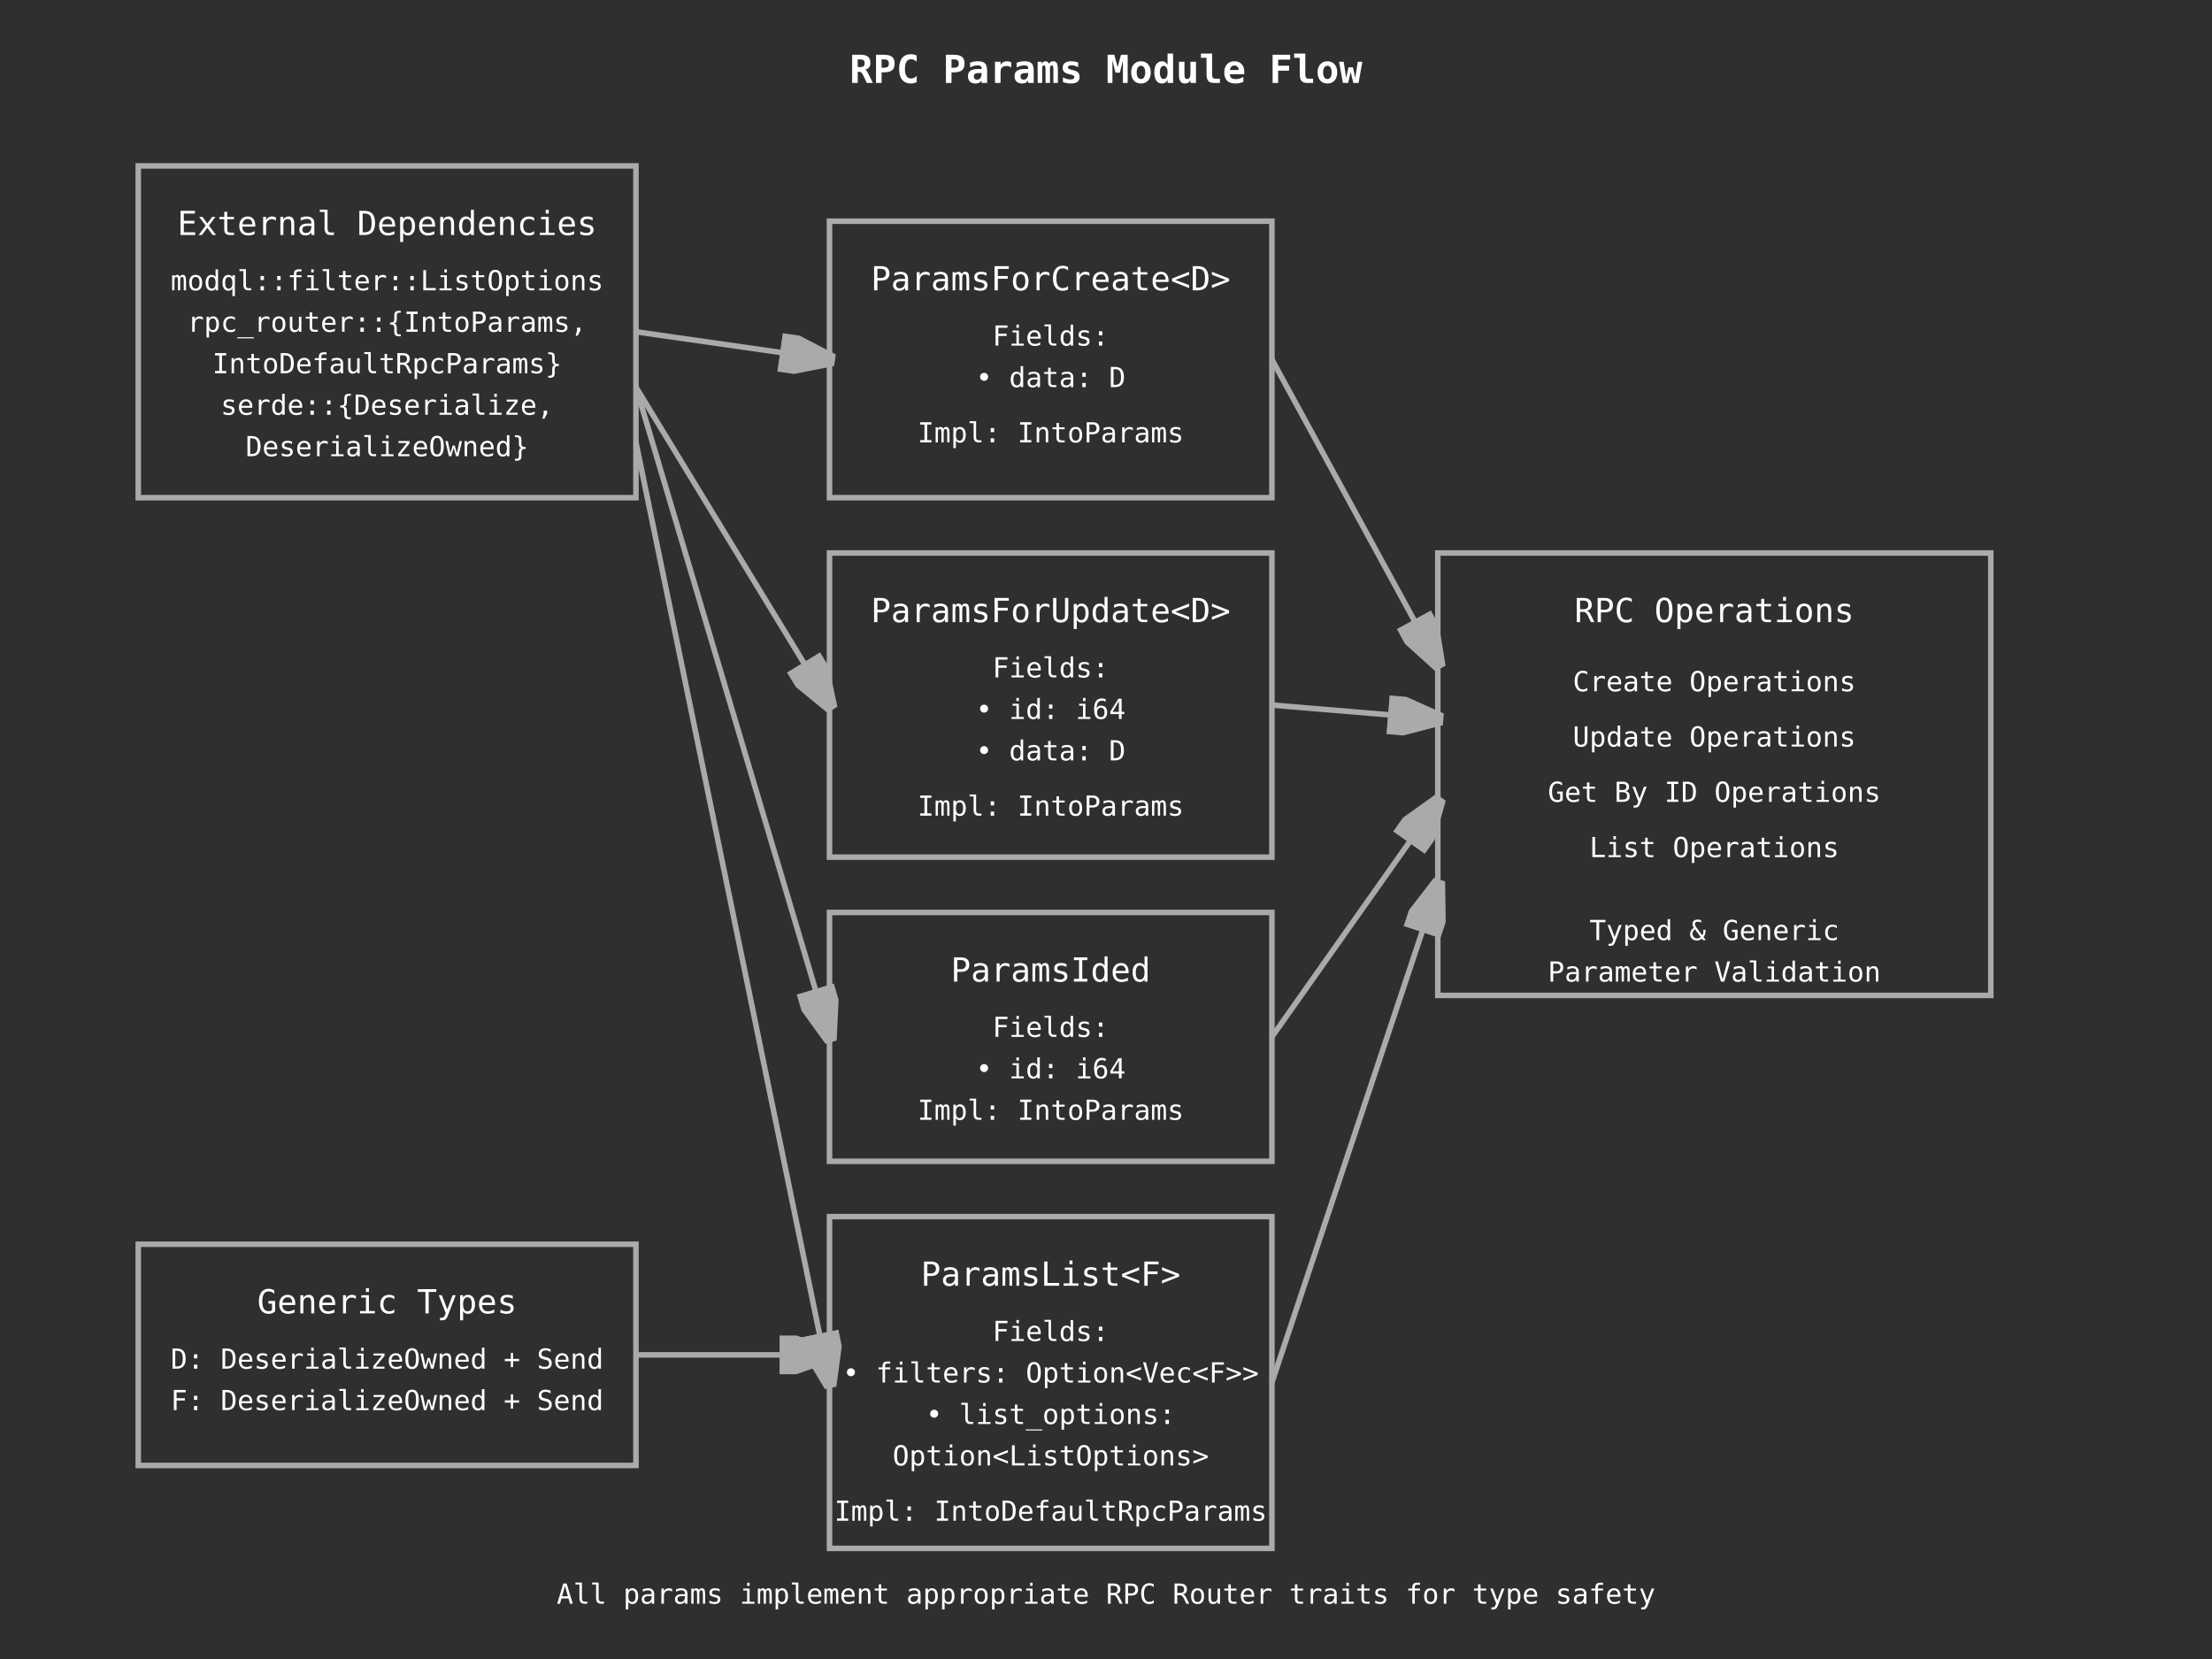
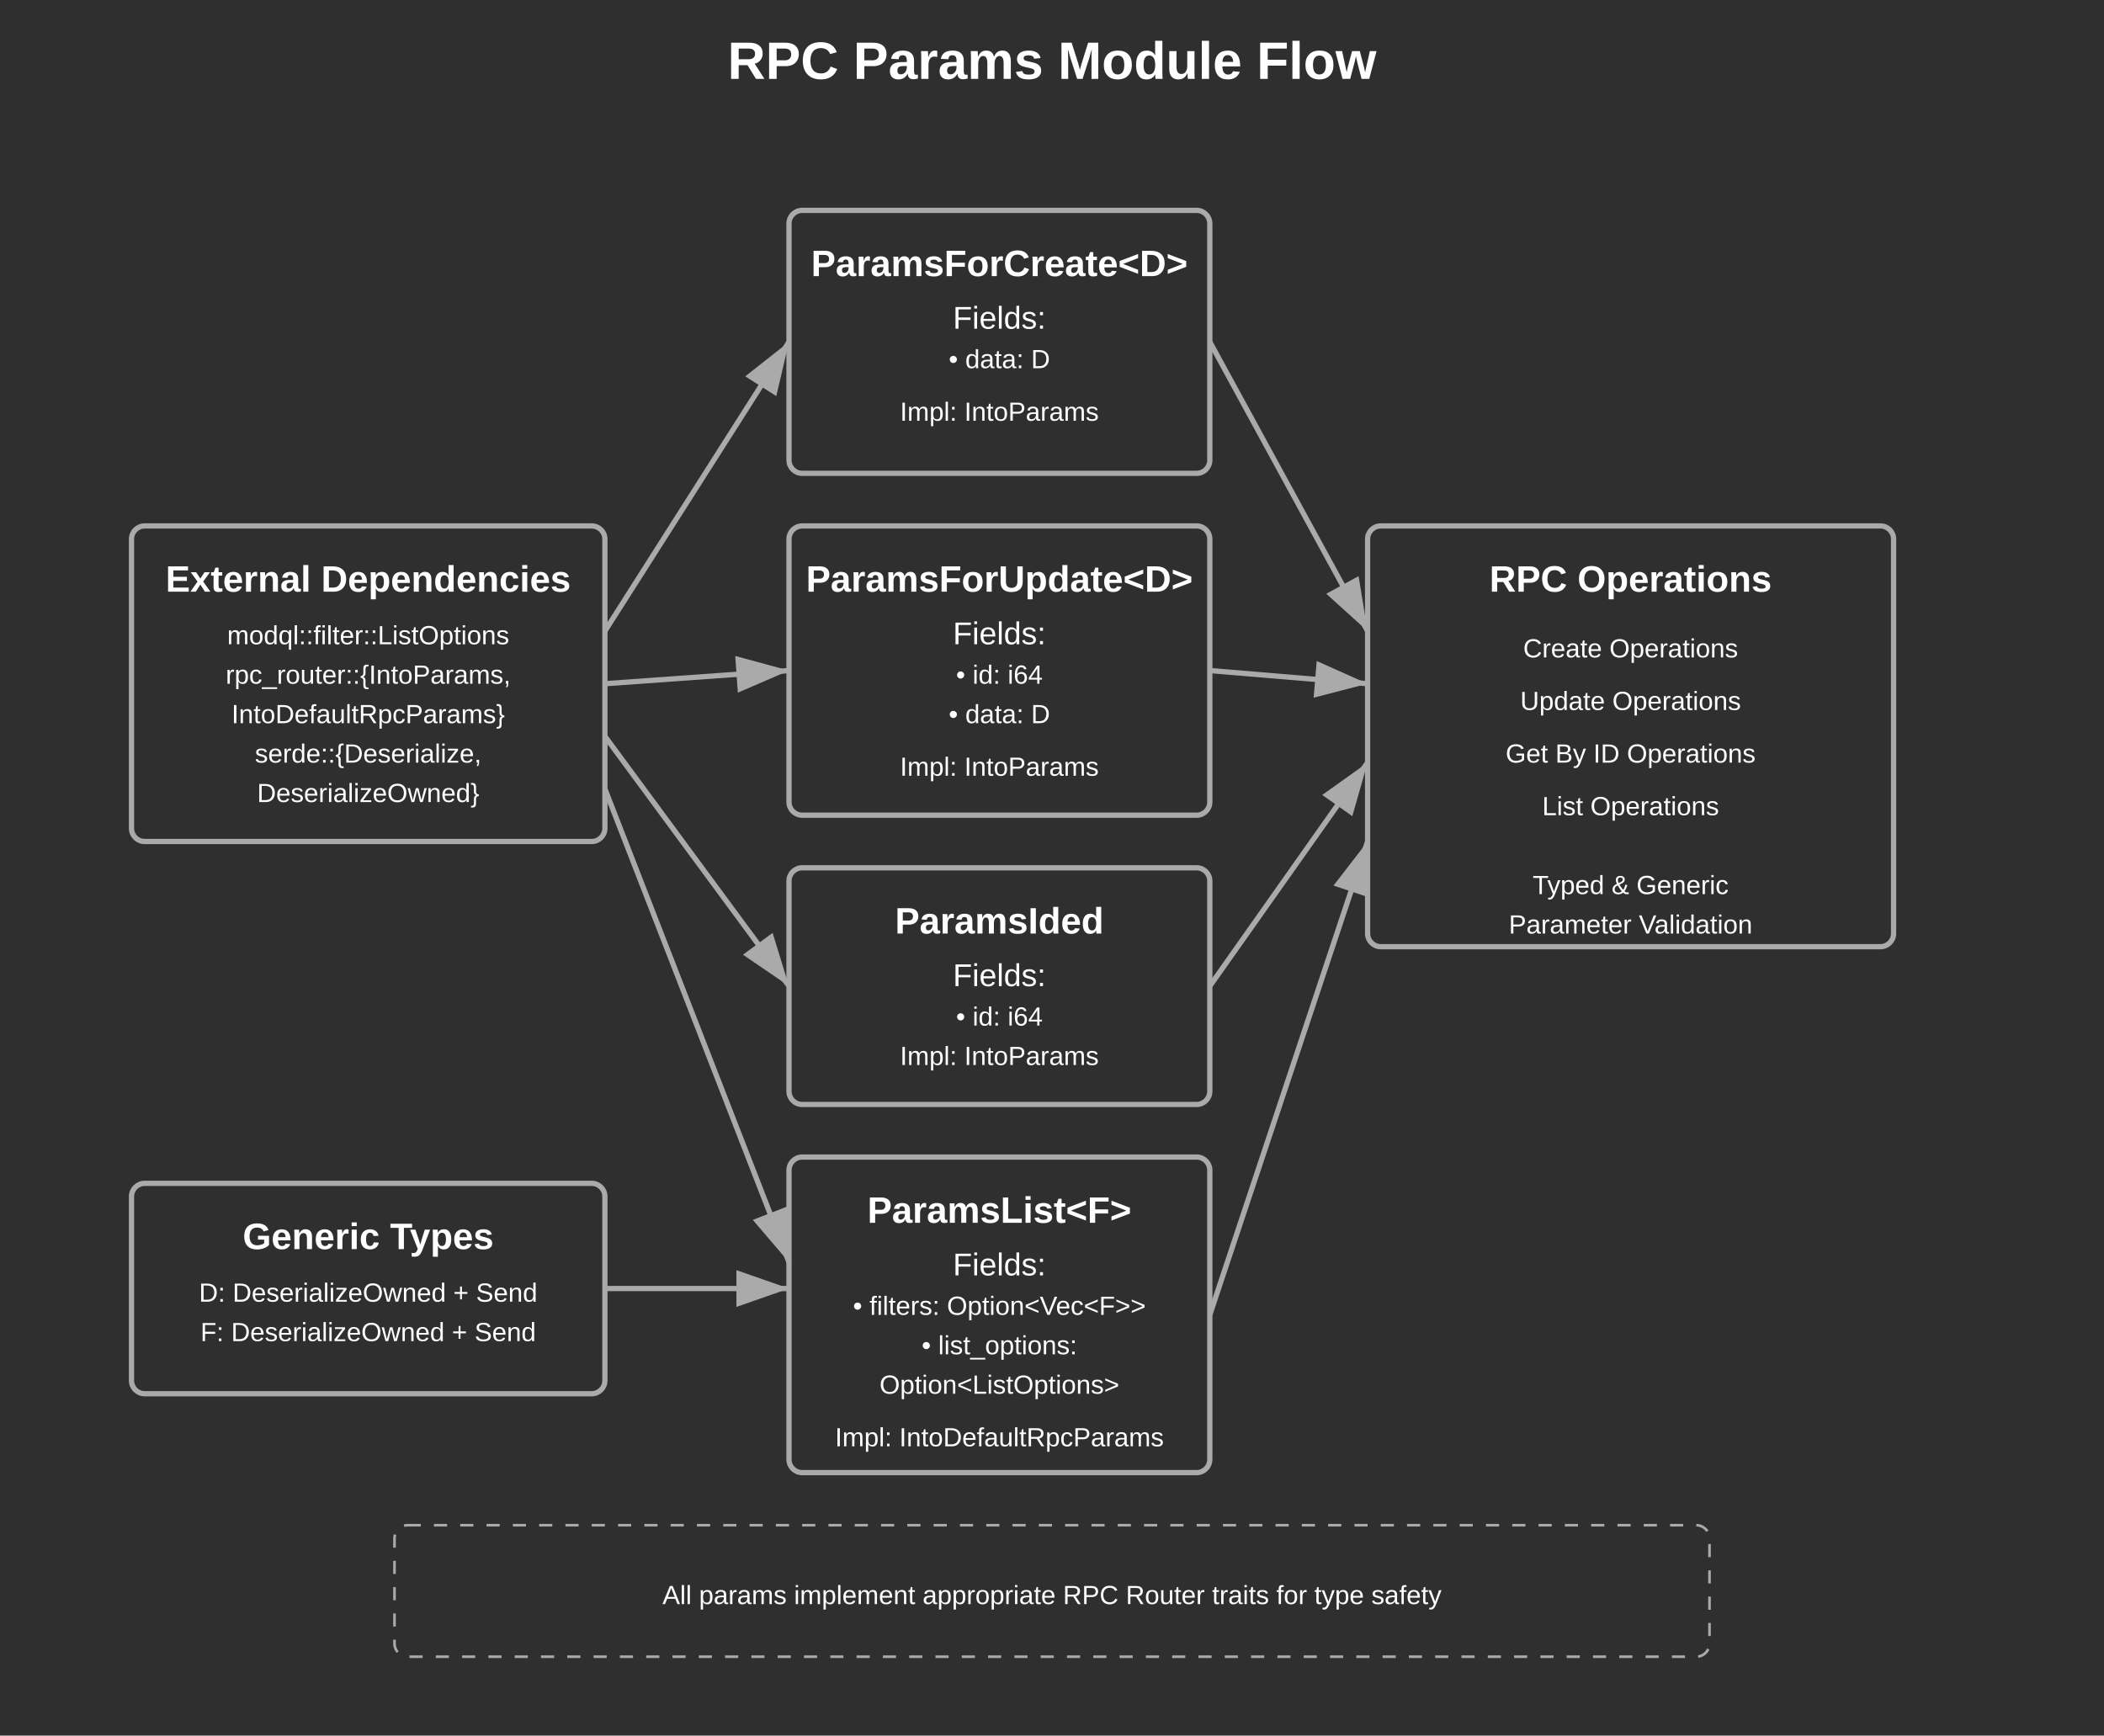
- <svg xmlns="http://www.w3.org/2000/svg" width="800" height="600">
+ <svg xmlns="http://www.w3.org/2000/svg" width="800" height="660">
  <defs>
    <style>
-       .bg { fill: #2f2f2f; }
-       .stroke { stroke: #AAA; stroke-width: 2; fill: none; }
-       .box { fill: #2f2f2f; stroke: #AAA; stroke-width: 2; }
-       .text { fill: white; font-family: monospace; font-size: 12px; text-anchor: middle; }
-       .small-text { fill: white; font-family: monospace; font-size: 10px; text-anchor: middle; }
-       .title { fill: white; font-family: monospace; font-size: 14px; font-weight: bold; text-anchor: middle; }
-       .arrow { stroke: #AAA; stroke-width: 2; fill: #AAA; }
+       .background { fill: #2f2f2f; }
+       .title { text-anchor: middle; font-family: Arial, sans-serif; font-size: 20px; font-weight: bold; fill: white; }
+       .box { fill: none; stroke: #AAA; stroke-width: 2px; }
+       .box-title { text-anchor: middle; font-family: Arial, sans-serif; font-size: 14px; font-weight: bold; fill: white; }
+       .section-header { text-anchor: middle; font-family: Arial, sans-serif; font-size: 12px; fill: white; }
+       .text-content { text-anchor: middle; font-family: Arial, sans-serif; font-size: 10px; fill: white; }
+       .arrow { stroke: #AAA; stroke-width: 2px; }
+       .arrow-fill { fill: #AAA; }
+       .footer-note-box { fill: none; stroke: #AAA; stroke-width: 1; stroke-dasharray: 5,5 }
+       .footer-text { text-anchor: middle; font-family: Arial, sans-serif; font-size: 10px; fill: white; }
    </style>
-     <marker id="arrowhead" markerWidth="10" markerHeight="7" refX="9" refY="3.5" orient="auto">
-       <polygon points="0 0, 10 3.5, 0 7" class="arrow" />
+     <marker id="arrowhead" markerWidth="10" markerHeight="7" refX="10" refY="3.5" orient="auto">
+       <polygon points="0 0, 10 3.5, 0 7" class="arrow-fill" />
    </marker>
  </defs>
-   <rect width="800" height="600" class="bg" />
+   <rect width="800" height="660" class="background" />
  <text x="400" y="30" class="title">RPC Params Module Flow</text>
-   <rect x="50" y="60" width="180" height="120" class="box" />
-   <text x="140" y="85" class="text">External Dependencies</text>
-   <text x="140" y="105" class="small-text">modql::filter::ListOptions</text>
-   <text x="140" y="120" class="small-text">rpc_router::{IntoParams,</text>
-   <text x="140" y="135" class="small-text">IntoDefaultRpcParams}</text>
-   <text x="140" y="150" class="small-text">serde::{Deserialize,</text>
-   <text x="140" y="165" class="small-text">DeserializeOwned}</text>
-   <rect x="300" y="80" width="160" height="100" class="box" />
-   <text x="380" y="105" class="text">ParamsForCreate&lt;D&gt;</text>
-   <text x="380" y="125" class="small-text">Fields:</text>
-   <text x="380" y="140" class="small-text">• data: D</text>
-   <text x="380" y="160" class="small-text">Impl: IntoParams</text>
-   <rect x="300" y="200" width="160" height="110" class="box" />
-   <text x="380" y="225" class="text">ParamsForUpdate&lt;D&gt;</text>
-   <text x="380" y="245" class="small-text">Fields:</text>
-   <text x="380" y="260" class="small-text">• id: i64</text>
-   <text x="380" y="275" class="small-text">• data: D</text>
-   <text x="380" y="295" class="small-text">Impl: IntoParams</text>
-   <rect x="300" y="330" width="160" height="90" class="box" />
-   <text x="380" y="355" class="text">ParamsIded</text>
-   <text x="380" y="375" class="small-text">Fields:</text>
-   <text x="380" y="390" class="small-text">• id: i64</text>
-   <text x="380" y="405" class="small-text">Impl: IntoParams</text>
-   <rect x="300" y="440" width="160" height="120" class="box" />
-   <text x="380" y="465" class="text">ParamsList&lt;F&gt;</text>
-   <text x="380" y="485" class="small-text">Fields:</text>
-   <text x="380" y="500" class="small-text">• filters: Option&lt;Vec&lt;F&gt;&gt;</text>
-   <text x="380" y="515" class="small-text">• list_options:</text>
-   <text x="380" y="530" class="small-text">  Option&lt;ListOptions&gt;</text>
-   <text x="380" y="550" class="small-text">Impl: IntoDefaultRpcParams</text>
-   <rect x="520" y="200" width="200" height="160" class="box" />
-   <text x="620" y="225" class="text">RPC Operations</text>
-   <text x="620" y="250" class="small-text">Create Operations</text>
-   <text x="620" y="270" class="small-text">Update Operations</text>
-   <text x="620" y="290" class="small-text">Get By ID Operations</text>
-   <text x="620" y="310" class="small-text">List Operations</text>
-   <text x="620" y="340" class="small-text">Typed &amp; Generic</text>
-   <text x="620" y="355" class="small-text">Parameter Validation</text>
-   <line x1="230" y1="120" x2="300" y2="130" class="stroke" marker-end="url(#arrowhead)" />
-   <line x1="230" y1="140" x2="300" y2="255" class="stroke" marker-end="url(#arrowhead)" />
-   <line x1="230" y1="140" x2="300" y2="375" class="stroke" marker-end="url(#arrowhead)" />
-   <line x1="230" y1="160" x2="300" y2="500" class="stroke" marker-end="url(#arrowhead)" />
-   <line x1="460" y1="130" x2="520" y2="240" class="stroke" marker-end="url(#arrowhead)" />
-   <line x1="460" y1="255" x2="520" y2="260" class="stroke" marker-end="url(#arrowhead)" />
-   <line x1="460" y1="375" x2="520" y2="290" class="stroke" marker-end="url(#arrowhead)" />
-   <line x1="460" y1="500" x2="520" y2="320" class="stroke" marker-end="url(#arrowhead)" />
-   <rect x="50" y="450" width="180" height="80" class="box" />
-   <text x="140" y="475" class="text">Generic Types</text>
-   <text x="140" y="495" class="small-text">D: DeserializeOwned + Send</text>
-   <text x="140" y="510" class="small-text">F: DeserializeOwned + Send</text>
-   <line x1="230" y1="490" x2="300" y2="490" class="stroke" marker-end="url(#arrowhead)" />
-   <text x="400" y="580" class="small-text">All params implement appropriate RPC Router traits for type safety</text>
+   <rect x="50" y="200" width="180" height="120" rx="5" class="box" />
+   <text x="140" y="225" class="box-title">External Dependencies</text>
+   <text x="140" y="245" class="text-content">modql::filter::ListOptions</text>
+   <text x="140" y="260" class="text-content">rpc_router::{IntoParams,</text>
+   <text x="140" y="275" class="text-content">IntoDefaultRpcParams}</text>
+   <text x="140" y="290" class="text-content">serde::{Deserialize,</text>
+   <text x="140" y="305" class="text-content">DeserializeOwned}</text>
+   <rect x="300" y="80" width="160" height="100" rx="5" class="box" />
+   <text x="380" y="105" class="box-title">ParamsForCreate&lt;D&gt;</text>
+   <text x="380" y="125" class="section-header">Fields:</text>
+   <text x="380" y="140" class="text-content">• data: D</text>
+   <text x="380" y="160" class="text-content">Impl: IntoParams</text>
+   <rect x="300" y="200" width="160" height="110" rx="5" class="box" />
+   <text x="380" y="225" class="box-title">ParamsForUpdate&lt;D&gt;</text>
+   <text x="380" y="245" class="section-header">Fields:</text>
+   <text x="380" y="260" class="text-content">• id: i64</text>
+   <text x="380" y="275" class="text-content">• data: D</text>
+   <text x="380" y="295" class="text-content">Impl: IntoParams</text>
+   <rect x="300" y="330" width="160" height="90" rx="5" class="box" />
+   <text x="380" y="355" class="box-title">ParamsIded</text>
+   <text x="380" y="375" class="section-header">Fields:</text>
+   <text x="380" y="390" class="text-content">• id: i64</text>
+   <text x="380" y="405" class="text-content">Impl: IntoParams</text>
+   <rect x="300" y="440" width="160" height="120" rx="5" class="box" />
+   <text x="380" y="465" class="box-title">ParamsList&lt;F&gt;</text>
+   <text x="380" y="485" class="section-header">Fields:</text>
+   <text x="380" y="500" class="text-content">• filters: Option&lt;Vec&lt;F&gt;&gt;</text>
+   <text x="380" y="515" class="text-content">• list_options:</text>
+   <text x="380" y="530" class="text-content">  Option&lt;ListOptions&gt;</text>
+   <text x="380" y="550" class="text-content">Impl: IntoDefaultRpcParams</text>
+   <rect x="520" y="200" width="200" height="160" rx="5" class="box" />
+   <text x="620" y="225" class="box-title">RPC Operations</text>
+   <text x="620" y="250" class="text-content">Create Operations</text>
+   <text x="620" y="270" class="text-content">Update Operations</text>
+   <text x="620" y="290" class="text-content">Get By ID Operations</text>
+   <text x="620" y="310" class="text-content">List Operations</text>
+   <text x="620" y="340" class="text-content">Typed &amp; Generic</text>
+   <text x="620" y="355" class="text-content">Parameter Validation</text>
+   <line x1="230" y1="240" x2="300" y2="130" class="arrow" marker-end="url(#arrowhead)" />
+   <line x1="230" y1="260" x2="300" y2="255" class="arrow" marker-end="url(#arrowhead)" />
+   <line x1="230" y1="280" x2="300" y2="375" class="arrow" marker-end="url(#arrowhead)" />
+   <line x1="230" y1="300" x2="300" y2="480" class="arrow" marker-end="url(#arrowhead)" />
+   <line x1="460" y1="130" x2="520" y2="240" class="arrow" marker-end="url(#arrowhead)" />
+   <line x1="460" y1="255" x2="520" y2="260" class="arrow" marker-end="url(#arrowhead)" />
+   <line x1="460" y1="375" x2="520" y2="290" class="arrow" marker-end="url(#arrowhead)" />
+   <line x1="460" y1="500" x2="520" y2="320" class="arrow" marker-end="url(#arrowhead)" />
+   <rect x="50" y="450" width="180" height="80" rx="5" class="box" />
+   <text x="140" y="475" class="box-title">Generic Types</text>
+   <text x="140" y="495" class="text-content">D: DeserializeOwned + Send</text>
+   <text x="140" y="510" class="text-content">F: DeserializeOwned + Send</text>
+   <line x1="230" y1="490" x2="300" y2="490" class="arrow" marker-end="url(#arrowhead)" />
+   <rect x="150" y="580" width="500" height="50" rx="5" class="footer-note-box" />
+   <text x="400" y="610" class="footer-text">All params implement appropriate RPC Router traits for type safety</text>
</svg>
